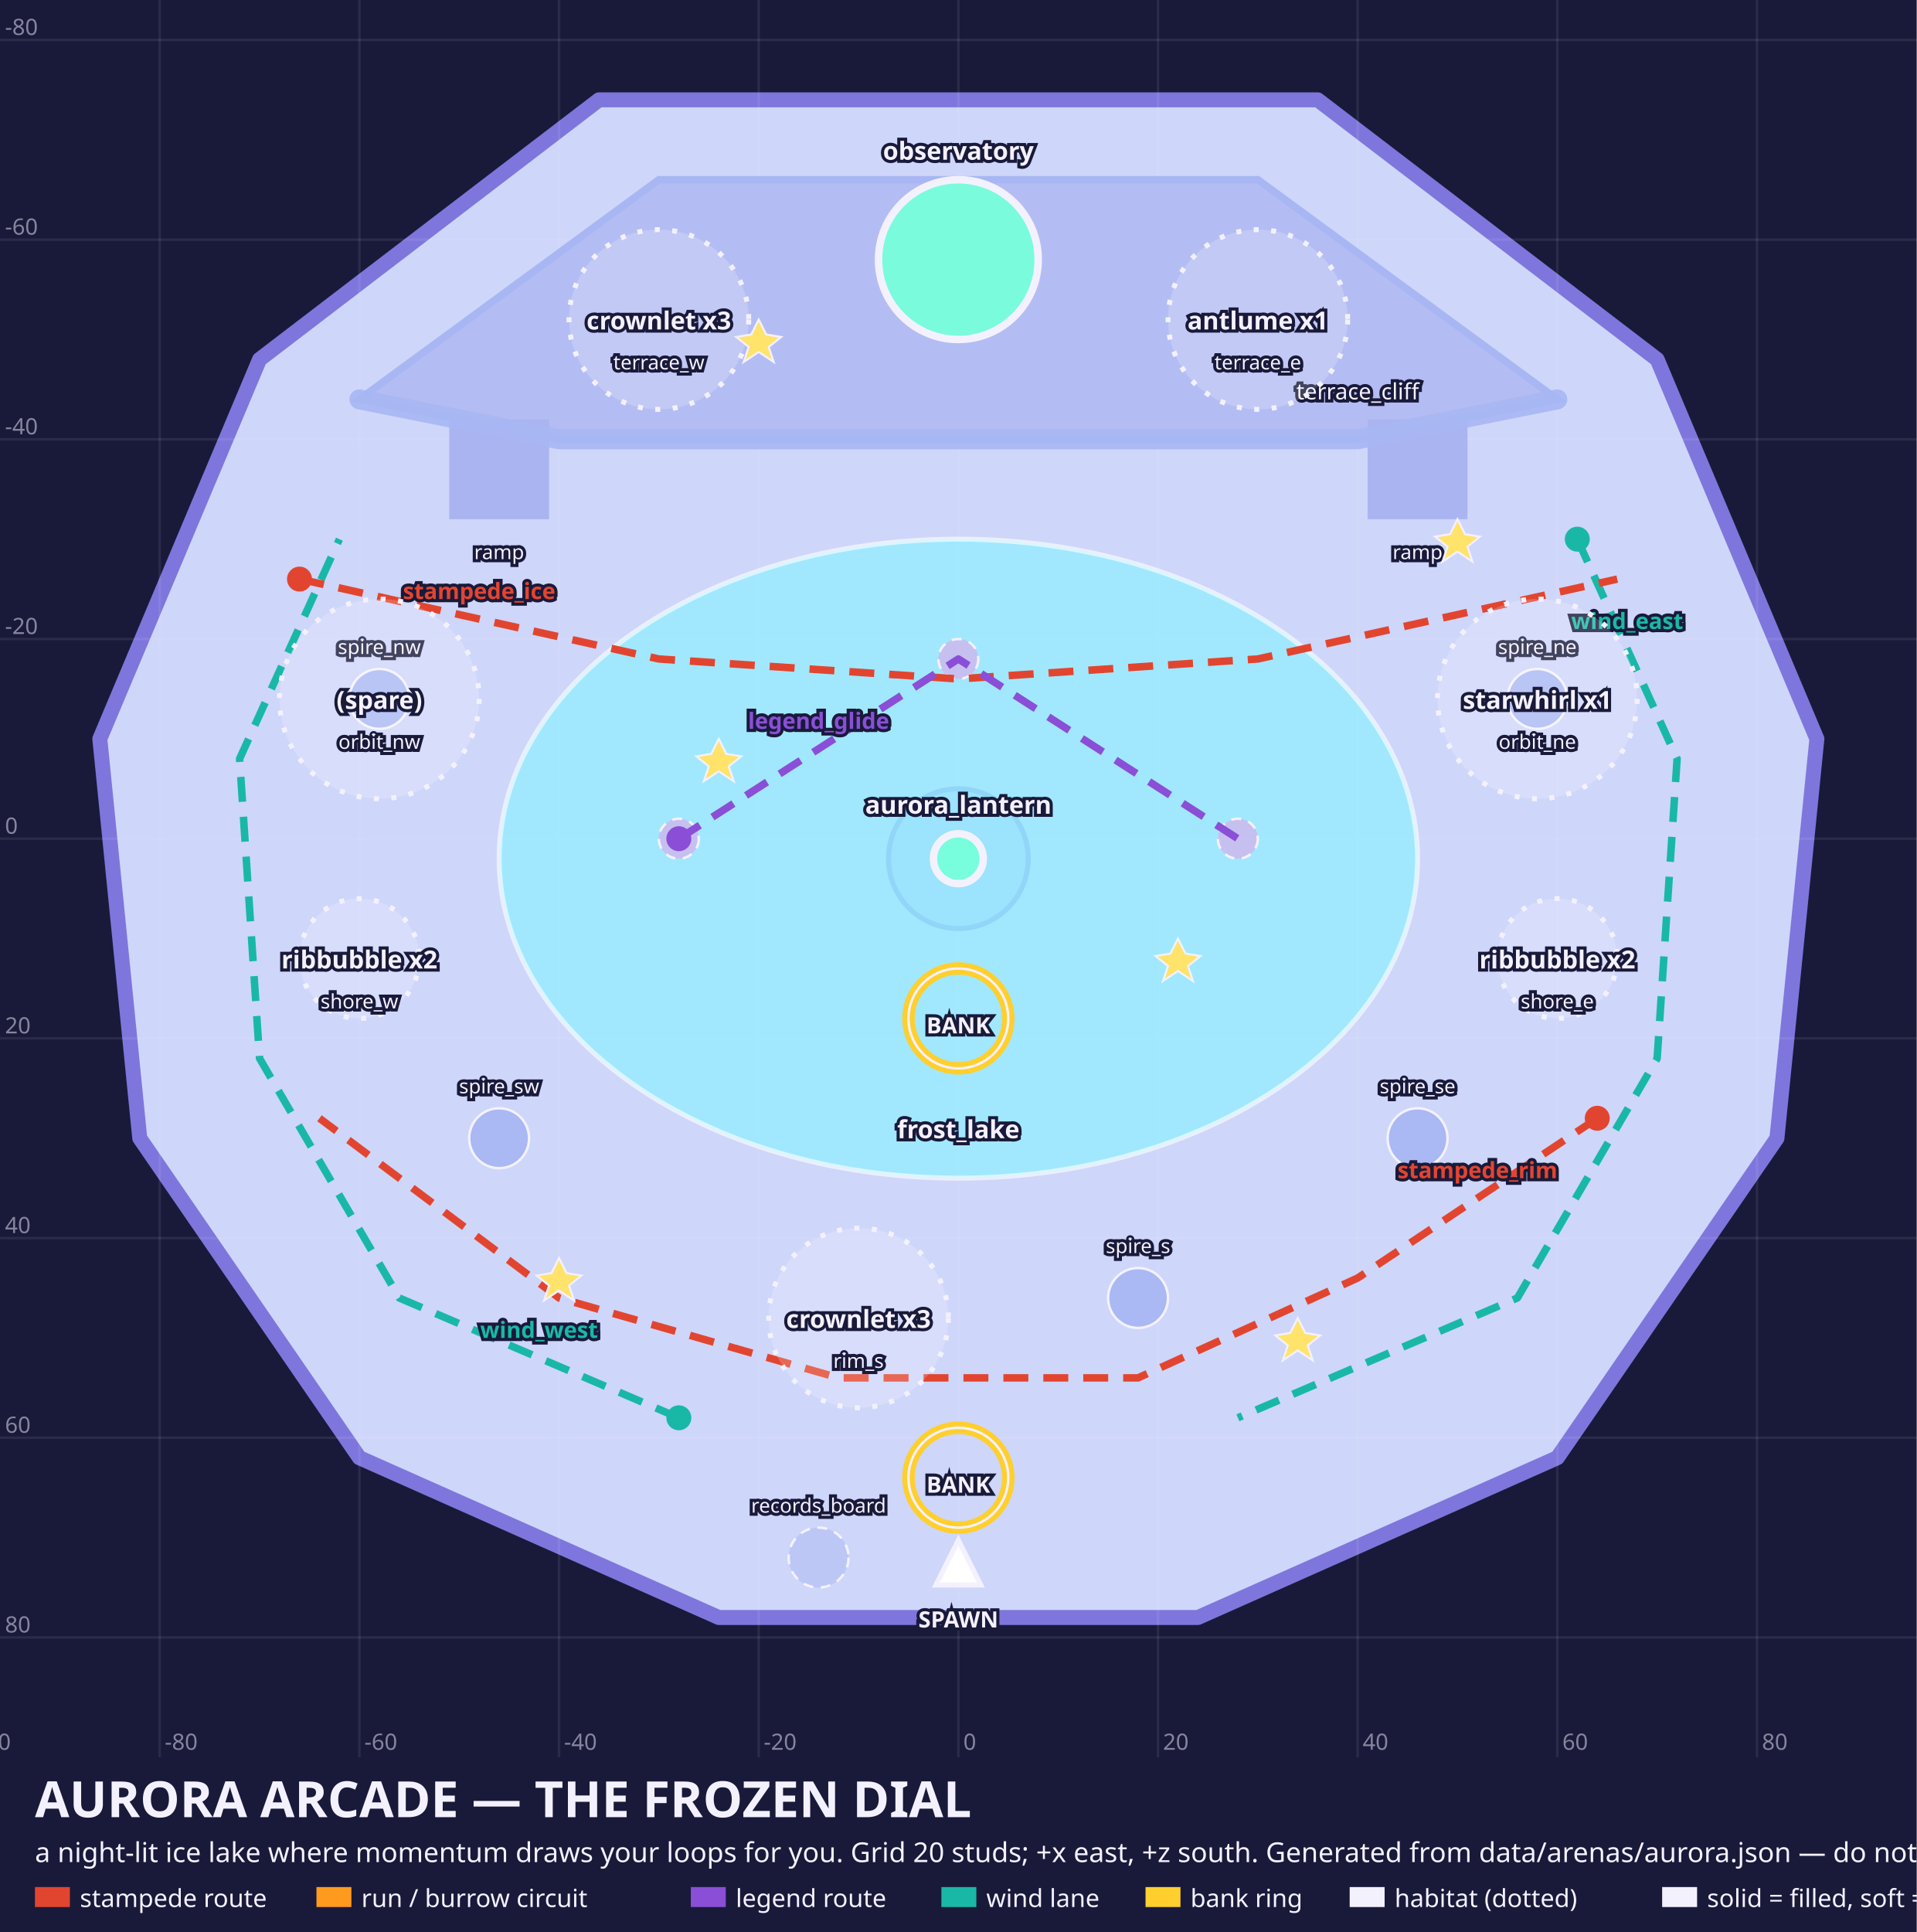
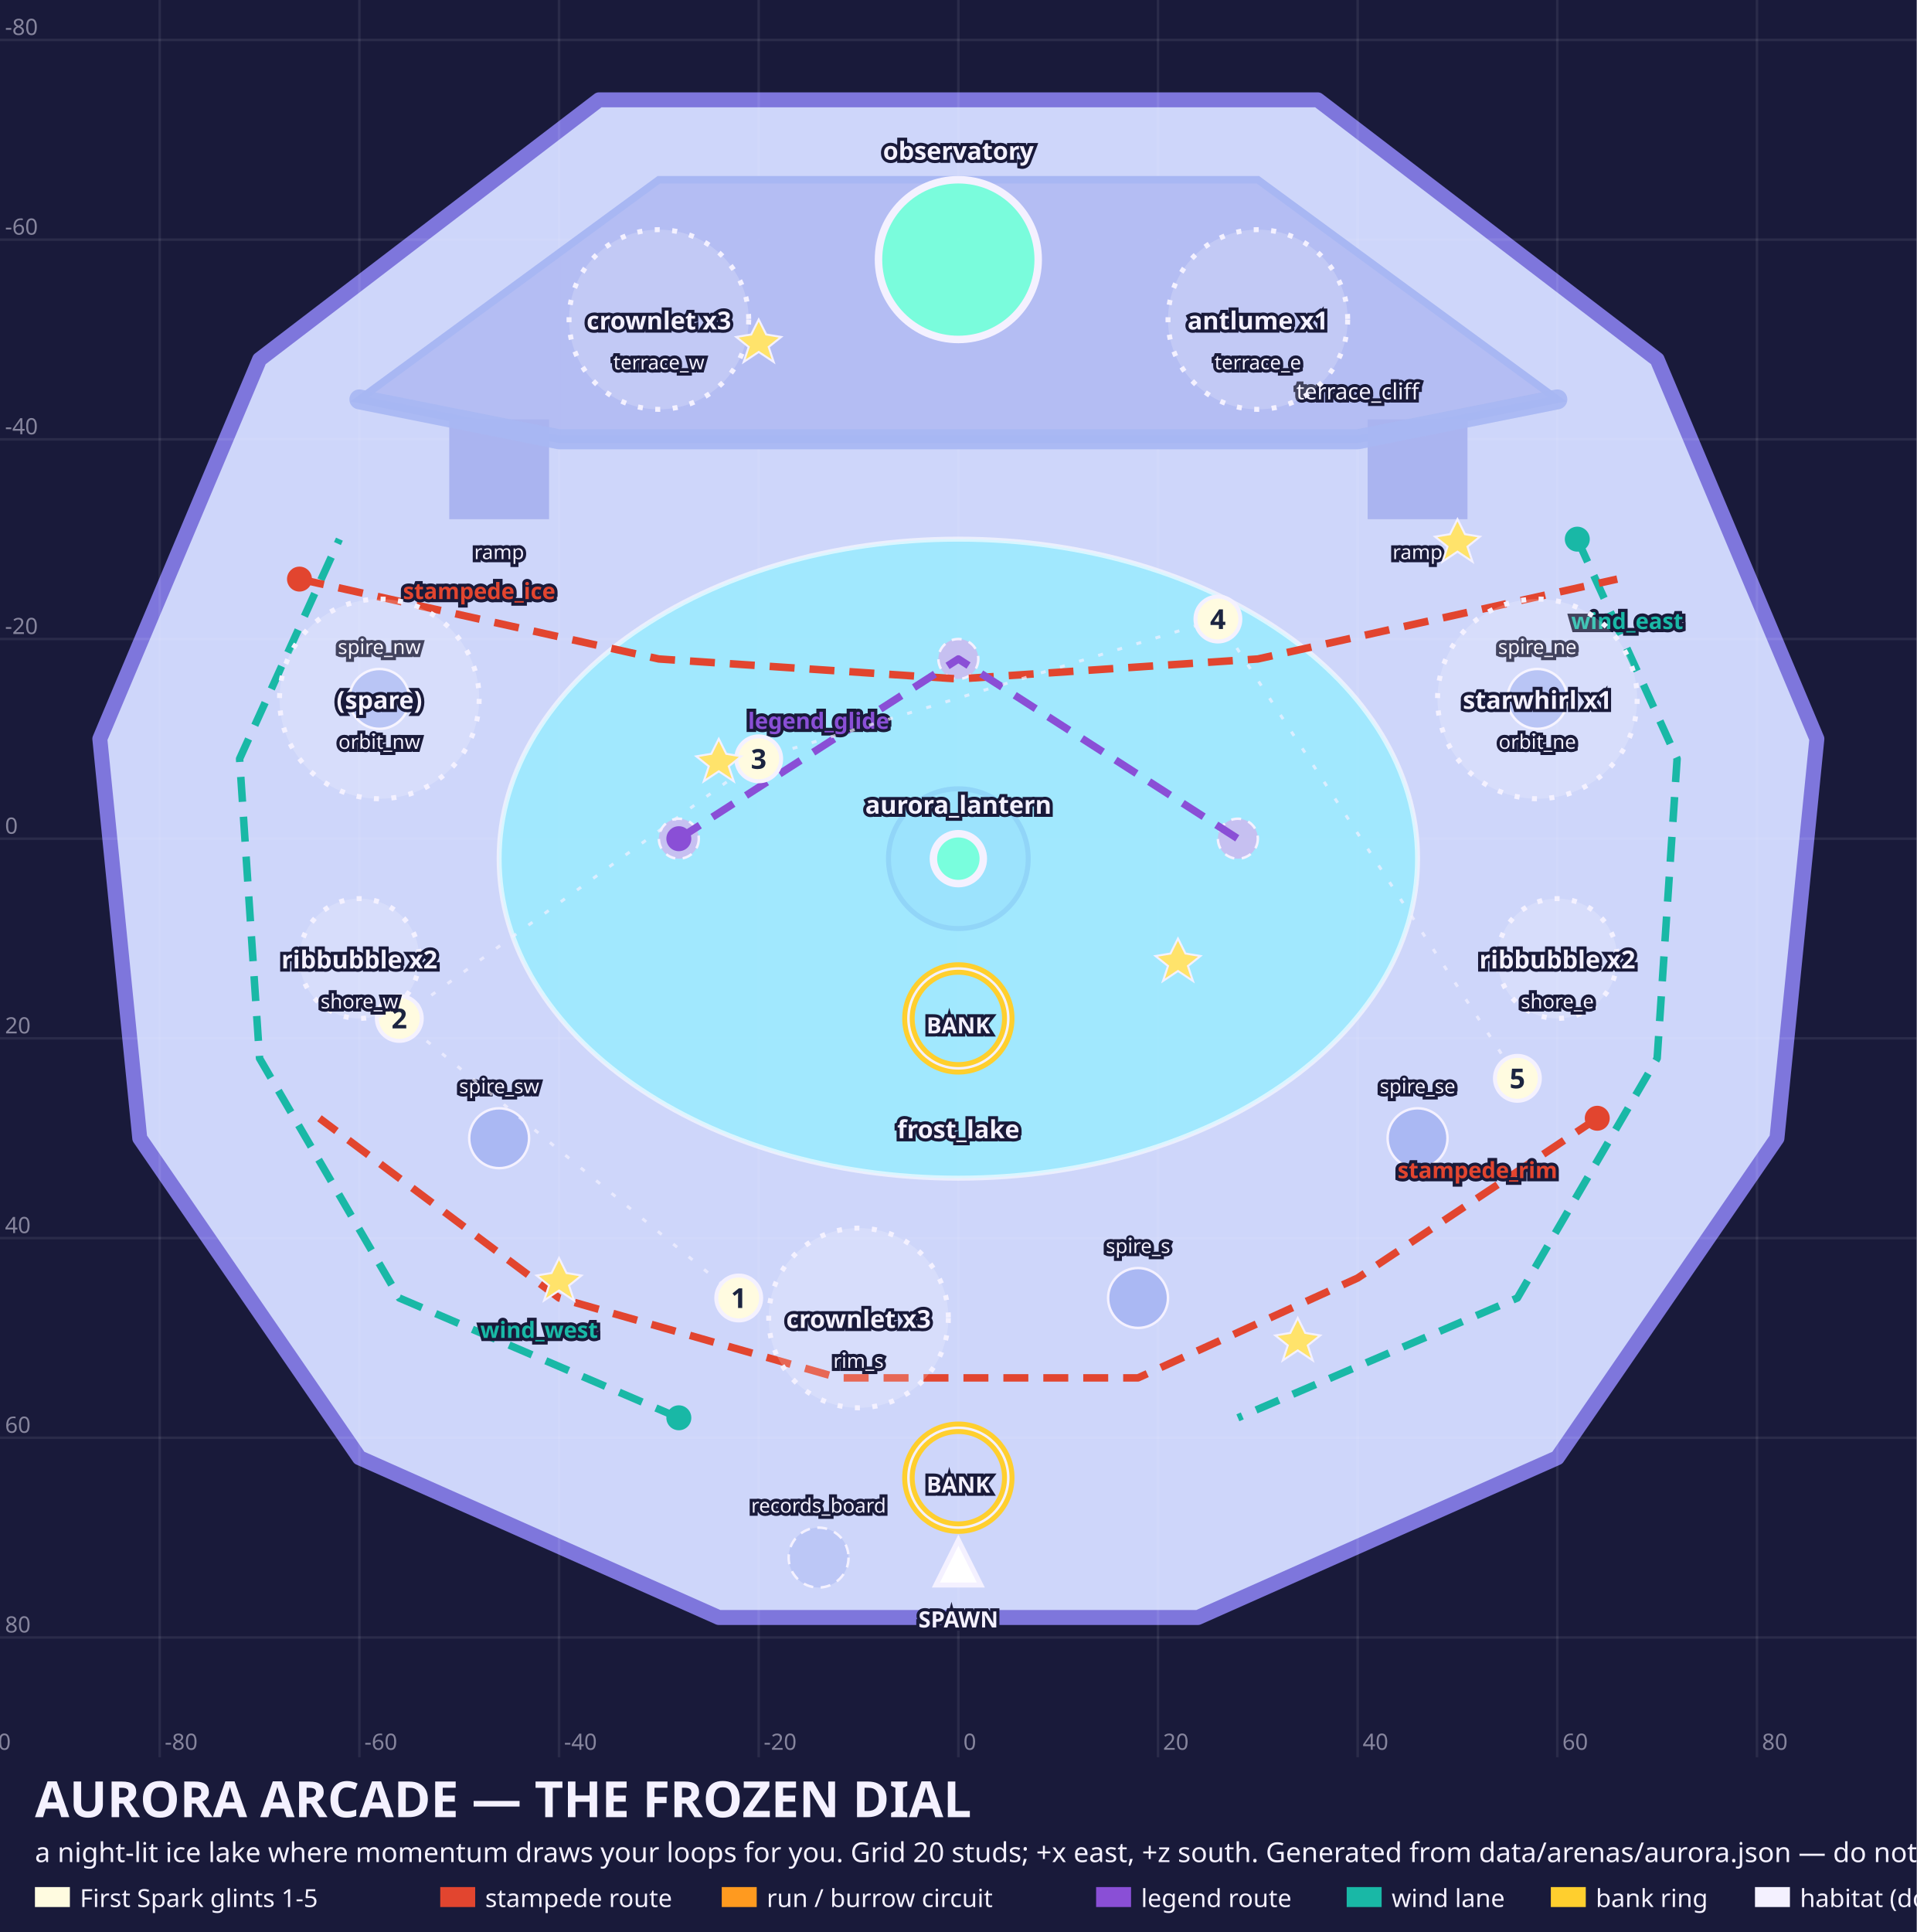
<svg xmlns="http://www.w3.org/2000/svg" viewBox="0 0 768 774" width="768" height="774" font-family="Verdana,sans-serif">
  <rect width="768" height="774" fill="#191a3a" />
  <polygon points="288,648 480,648 624,584 712,456 728,296 664,144 528,40 240,40 104,144 40,296 56,456 144,584" fill="rgb(206,214,250)" stroke="rgb(126,118,220)" stroke-width="6" stroke-linejoin="round" />
  <line x1="-16" y1="0" x2="-16" y2="704" stroke="#f4f1ff" stroke-opacity=".08" />
  <text x="-14" y="701" font-size="9" fill="#f4f1ff" fill-opacity=".5">-100</text>
  <line x1="64" y1="0" x2="64" y2="704" stroke="#f4f1ff" stroke-opacity=".08" />
  <text x="66" y="701" font-size="9" fill="#f4f1ff" fill-opacity=".5">-80</text>
  <line x1="144" y1="0" x2="144" y2="704" stroke="#f4f1ff" stroke-opacity=".08" />
  <text x="146" y="701" font-size="9" fill="#f4f1ff" fill-opacity=".5">-60</text>
  <line x1="224" y1="0" x2="224" y2="704" stroke="#f4f1ff" stroke-opacity=".08" />
  <text x="226" y="701" font-size="9" fill="#f4f1ff" fill-opacity=".5">-40</text>
  <line x1="304" y1="0" x2="304" y2="704" stroke="#f4f1ff" stroke-opacity=".08" />
  <text x="306" y="701" font-size="9" fill="#f4f1ff" fill-opacity=".5">-20</text>
  <line x1="384" y1="0" x2="384" y2="704" stroke="#f4f1ff" stroke-opacity=".08" />
  <text x="386" y="701" font-size="9" fill="#f4f1ff" fill-opacity=".5">0</text>
  <line x1="464" y1="0" x2="464" y2="704" stroke="#f4f1ff" stroke-opacity=".08" />
  <text x="466" y="701" font-size="9" fill="#f4f1ff" fill-opacity=".5">20</text>
  <line x1="544" y1="0" x2="544" y2="704" stroke="#f4f1ff" stroke-opacity=".08" />
  <text x="546" y="701" font-size="9" fill="#f4f1ff" fill-opacity=".5">40</text>
  <line x1="624" y1="0" x2="624" y2="704" stroke="#f4f1ff" stroke-opacity=".08" />
  <text x="626" y="701" font-size="9" fill="#f4f1ff" fill-opacity=".5">60</text>
  <line x1="704" y1="0" x2="704" y2="704" stroke="#f4f1ff" stroke-opacity=".08" />
  <text x="706" y="701" font-size="9" fill="#f4f1ff" fill-opacity=".5">80</text>
  <line x1="0" y1="-64" x2="768" y2="-64" stroke="#f4f1ff" stroke-opacity=".08" />
  <text x="2" y="-66" font-size="9" fill="#f4f1ff" fill-opacity=".5">-100</text>
  <line x1="0" y1="16" x2="768" y2="16" stroke="#f4f1ff" stroke-opacity=".08" />
  <text x="2" y="14" font-size="9" fill="#f4f1ff" fill-opacity=".5">-80</text>
  <line x1="0" y1="96" x2="768" y2="96" stroke="#f4f1ff" stroke-opacity=".08" />
  <text x="2" y="94" font-size="9" fill="#f4f1ff" fill-opacity=".5">-60</text>
  <line x1="0" y1="176" x2="768" y2="176" stroke="#f4f1ff" stroke-opacity=".08" />
  <text x="2" y="174" font-size="9" fill="#f4f1ff" fill-opacity=".5">-40</text>
  <line x1="0" y1="256" x2="768" y2="256" stroke="#f4f1ff" stroke-opacity=".08" />
  <text x="2" y="254" font-size="9" fill="#f4f1ff" fill-opacity=".5">-20</text>
  <line x1="0" y1="336" x2="768" y2="336" stroke="#f4f1ff" stroke-opacity=".08" />
  <text x="2" y="334" font-size="9" fill="#f4f1ff" fill-opacity=".5">0</text>
  <line x1="0" y1="416" x2="768" y2="416" stroke="#f4f1ff" stroke-opacity=".08" />
  <text x="2" y="414" font-size="9" fill="#f4f1ff" fill-opacity=".5">20</text>
  <line x1="0" y1="496" x2="768" y2="496" stroke="#f4f1ff" stroke-opacity=".08" />
  <text x="2" y="494" font-size="9" fill="#f4f1ff" fill-opacity=".5">40</text>
  <line x1="0" y1="576" x2="768" y2="576" stroke="#f4f1ff" stroke-opacity=".08" />
  <text x="2" y="574" font-size="9" fill="#f4f1ff" fill-opacity=".5">60</text>
  <line x1="0" y1="656" x2="768" y2="656" stroke="#f4f1ff" stroke-opacity=".08" />
  <text x="2" y="654" font-size="9" fill="#f4f1ff" fill-opacity=".5">80</text>
  <polygon points="144,160 264,72 504,72 624,160 544,176 224,176" fill="rgb(170,180,240)" fill-opacity=".75" stroke="rgb(168,183,243)" stroke-width="3" />
  <line x1="200" y1="208" x2="200" y2="168" stroke="rgb(170,180,240)" stroke-width="40" />
  <text x="200" y="224" font-size="8" font-weight="normal" text-anchor="middle" fill="#f4f1ff" stroke="#191a3a" stroke-width="2.5" paint-order="stroke">ramp</text>
  <line x1="568" y1="208" x2="568" y2="168" stroke="rgb(170,180,240)" stroke-width="40" />
  <text x="568" y="224" font-size="8" font-weight="normal" text-anchor="middle" fill="#f4f1ff" stroke="#191a3a" stroke-width="2.5" paint-order="stroke">ramp</text>
  <circle cx="384" cy="344" r="28" fill="rgb(170,180,240)" fill-opacity="0.75" stroke="rgb(126,118,220)" stroke-dasharray="0" stroke-width="2" />
  <ellipse cx="384" cy="344" rx="184" ry="128" fill="rgb(150,236,255)" fill-opacity=".8" stroke="#fff" stroke-opacity=".6" stroke-width="2" />
  <text x="384" y="456" font-size="10" font-weight="bold" text-anchor="middle" fill="#f4f1ff" stroke="#191a3a" stroke-width="2.5" paint-order="stroke">frost_lake</text>
  <circle cx="384" cy="344" r="10.0" fill="rgb(120,255,220)" fill-opacity="0.95" stroke="#f4f1ff" stroke-width="3" />
  <text x="384" y="326" font-size="10" font-weight="bold" text-anchor="middle" fill="#f4f1ff" stroke="#191a3a" stroke-width="2.5" paint-order="stroke">aurora_lantern</text>
  <circle cx="384" cy="104" r="32" fill="rgb(120,255,220)" fill-opacity="0.95" stroke="#f4f1ff" stroke-width="3" />
  <text x="384" y="64" font-size="10" font-weight="bold" text-anchor="middle" fill="#f4f1ff" stroke="#191a3a" stroke-width="2.5" paint-order="stroke">observatory</text>
  <circle cx="152" cy="280" r="12" fill="rgb(168,183,243)" fill-opacity="0.95" stroke="#f4f1ff" stroke-width="1" />
  <text x="152" y="262" font-size="8" font-weight="normal" text-anchor="middle" fill="#f4f1ff" stroke="#191a3a" stroke-width="2.5" paint-order="stroke">spire_nw</text>
  <circle cx="616" cy="280" r="12" fill="rgb(168,183,243)" fill-opacity="0.95" stroke="#f4f1ff" stroke-width="1" />
  <text x="616" y="262" font-size="8" font-weight="normal" text-anchor="middle" fill="#f4f1ff" stroke="#191a3a" stroke-width="2.5" paint-order="stroke">spire_ne</text>
  <circle cx="200" cy="456" r="12" fill="rgb(168,183,243)" fill-opacity="0.95" stroke="#f4f1ff" stroke-width="1" />
  <text x="200" y="438" font-size="8" font-weight="normal" text-anchor="middle" fill="#f4f1ff" stroke="#191a3a" stroke-width="2.5" paint-order="stroke">spire_sw</text>
  <circle cx="568" cy="456" r="12" fill="rgb(168,183,243)" fill-opacity="0.95" stroke="#f4f1ff" stroke-width="1" />
  <text x="568" y="438" font-size="8" font-weight="normal" text-anchor="middle" fill="#f4f1ff" stroke="#191a3a" stroke-width="2.5" paint-order="stroke">spire_se</text>
  <circle cx="456" cy="520" r="12" fill="rgb(168,183,243)" fill-opacity="0.95" stroke="#f4f1ff" stroke-width="1" />
  <text x="456" y="502" font-size="8" font-weight="normal" text-anchor="middle" fill="#f4f1ff" stroke="#191a3a" stroke-width="2.5" paint-order="stroke">spire_s</text>
  <circle cx="272" cy="336" r="8" fill="rgb(244,146,226)" fill-opacity="0.45" stroke="#f4f1ff" stroke-width="1" stroke-dasharray="4 3" />
  <circle cx="496" cy="336" r="8" fill="rgb(244,146,226)" fill-opacity="0.45" stroke="#f4f1ff" stroke-width="1" stroke-dasharray="4 3" />
  <circle cx="384" cy="264" r="8" fill="rgb(244,146,226)" fill-opacity="0.45" stroke="#f4f1ff" stroke-width="1" stroke-dasharray="4 3" />
  <polyline points="144,160 224,176 544,176 624,160" fill="none" stroke="rgb(168,183,243)" stroke-width="8" stroke-linejoin="round" stroke-linecap="round" stroke-opacity=".9" />
  <text x="544" y="160" font-size="9" font-weight="normal" text-anchor="middle" fill="#f4f1ff" stroke="#191a3a" stroke-width="2.5" paint-order="stroke">terrace_cliff</text>
  <circle cx="328" cy="624" r="12" fill="rgb(168,183,243)" fill-opacity="0.45" stroke="#f4f1ff" stroke-width="1" stroke-dasharray="4 3" />
  <text x="328" y="606" font-size="8" font-weight="normal" text-anchor="middle" fill="#f4f1ff" stroke="#191a3a" stroke-width="2.5" paint-order="stroke">records_board</text>
  <polyline points="272,568 160,520 104,424 96,304 136,216" fill="none" stroke="#19b8a6" stroke-width="3" stroke-dasharray="10 6" stroke-linejoin="round" />
  <circle cx="272" cy="568" r="5" fill="#19b8a6" />
  <text x="216" y="536" font-size="9" font-weight="bold" text-anchor="middle" fill="#19b8a6" stroke="#191a3a" stroke-width="2.5" paint-order="stroke">wind_west</text>
  <polyline points="632,216 672,304 664,424 608,520 496,568" fill="none" stroke="#19b8a6" stroke-width="3" stroke-dasharray="10 6" stroke-linejoin="round" />
  <circle cx="632" cy="216" r="5" fill="#19b8a6" />
  <text x="652" y="252" font-size="9" font-weight="bold" text-anchor="middle" fill="#19b8a6" stroke="#191a3a" stroke-width="2.5" paint-order="stroke">wind_east</text>
  <polyline points="120,232 264,264 384,272 504,264 648,232" fill="none" stroke="#e2452f" stroke-width="3" stroke-dasharray="10 6" stroke-linejoin="round" />
  <circle cx="120" cy="232" r="5" fill="#e2452f" />
  <text x="192" y="240" font-size="9" font-weight="bold" text-anchor="middle" fill="#e2452f" stroke="#191a3a" stroke-width="2.5" paint-order="stroke">stampede_ice</text>
  <polyline points="640,448 544,512 456,552 336,552 224,520 128,448" fill="none" stroke="#e2452f" stroke-width="3" stroke-dasharray="10 6" stroke-linejoin="round" />
  <circle cx="640" cy="448" r="5" fill="#e2452f" />
  <text x="592" y="472" font-size="9" font-weight="bold" text-anchor="middle" fill="#e2452f" stroke="#191a3a" stroke-width="2.5" paint-order="stroke">stampede_rim</text>
  <polyline points="272,336 384,264 496,336" fill="none" stroke="#8a4fd6" stroke-width="3" stroke-dasharray="10 6" stroke-linejoin="round" />
  <circle cx="272" cy="336" r="5" fill="#8a4fd6" />
  <text x="328" y="292" font-size="9" font-weight="bold" text-anchor="middle" fill="#8a4fd6" stroke="#191a3a" stroke-width="2.5" paint-order="stroke">legend_glide</text>
+   <polyline points="296,520 160,408 304,304 488,248 608,432" fill="none" stroke="#f4f1ff" stroke-width="1.2" stroke-dasharray="2 6" stroke-opacity=".7" />
+   <circle cx="296" cy="520" r="9" fill="#fffbe0" stroke="#f4f1ff" stroke-width="1.6" />
+   <text x="296" y="524" font-size="11" font-weight="bold" text-anchor="middle" fill="#1b2440">1</text>
+   <circle cx="160" cy="408" r="9" fill="#fffbe0" stroke="#f4f1ff" stroke-width="1.6" />
+   <text x="160" y="412" font-size="11" font-weight="bold" text-anchor="middle" fill="#1b2440">2</text>
+   <circle cx="304" cy="304" r="9" fill="#fffbe0" stroke="#f4f1ff" stroke-width="1.6" />
+   <text x="304" y="308" font-size="11" font-weight="bold" text-anchor="middle" fill="#1b2440">3</text>
+   <circle cx="488" cy="248" r="9" fill="#fffbe0" stroke="#f4f1ff" stroke-width="1.6" />
+   <text x="488" y="252" font-size="11" font-weight="bold" text-anchor="middle" fill="#1b2440">4</text>
+   <circle cx="608" cy="432" r="9" fill="#fffbe0" stroke="#f4f1ff" stroke-width="1.6" />
+   <text x="608" y="436" font-size="11" font-weight="bold" text-anchor="middle" fill="#1b2440">5</text>
  <circle cx="344" cy="528" r="36" fill="#fff" fill-opacity=".18" stroke="#f4f1ff" stroke-width="2" stroke-dasharray="2 5" />
  <text x="344" y="532" font-size="10" font-weight="bold" text-anchor="middle" fill="#f4f1ff" stroke="#191a3a" stroke-width="2.5" paint-order="stroke">crownlet x3</text>
  <text x="344" y="548" font-size="8" font-weight="normal" text-anchor="middle" fill="#f4f1ff" stroke="#191a3a" stroke-width="2.5" paint-order="stroke">rim_s</text>
  <circle cx="264" cy="128" r="36" fill="#fff" fill-opacity=".18" stroke="#f4f1ff" stroke-width="2" stroke-dasharray="2 5" />
  <text x="264" y="132" font-size="10" font-weight="bold" text-anchor="middle" fill="#f4f1ff" stroke="#191a3a" stroke-width="2.5" paint-order="stroke">crownlet x3</text>
  <text x="264" y="148" font-size="8" font-weight="normal" text-anchor="middle" fill="#f4f1ff" stroke="#191a3a" stroke-width="2.5" paint-order="stroke">terrace_w</text>
  <circle cx="504" cy="128" r="36" fill="#fff" fill-opacity=".18" stroke="#f4f1ff" stroke-width="2" stroke-dasharray="2 5" />
  <text x="504" y="132" font-size="10" font-weight="bold" text-anchor="middle" fill="#f4f1ff" stroke="#191a3a" stroke-width="2.5" paint-order="stroke">antlume x1</text>
  <text x="504" y="148" font-size="8" font-weight="normal" text-anchor="middle" fill="#f4f1ff" stroke="#191a3a" stroke-width="2.5" paint-order="stroke">terrace_e</text>
  <circle cx="624" cy="384" r="24" fill="#fff" fill-opacity=".18" stroke="#f4f1ff" stroke-width="2" stroke-dasharray="2 5" />
  <text x="624" y="388" font-size="10" font-weight="bold" text-anchor="middle" fill="#f4f1ff" stroke="#191a3a" stroke-width="2.5" paint-order="stroke">ribbubble x2</text>
  <text x="624" y="404" font-size="8" font-weight="normal" text-anchor="middle" fill="#f4f1ff" stroke="#191a3a" stroke-width="2.5" paint-order="stroke">shore_e</text>
  <circle cx="144" cy="384" r="24" fill="#fff" fill-opacity=".18" stroke="#f4f1ff" stroke-width="2" stroke-dasharray="2 5" />
  <text x="144" y="388" font-size="10" font-weight="bold" text-anchor="middle" fill="#f4f1ff" stroke="#191a3a" stroke-width="2.5" paint-order="stroke">ribbubble x2</text>
  <text x="144" y="404" font-size="8" font-weight="normal" text-anchor="middle" fill="#f4f1ff" stroke="#191a3a" stroke-width="2.5" paint-order="stroke">shore_w</text>
  <circle cx="616" cy="280" r="40" fill="#fff" fill-opacity=".18" stroke="#f4f1ff" stroke-width="2" stroke-dasharray="2 5" />
  <text x="616" y="284" font-size="10" font-weight="bold" text-anchor="middle" fill="#f4f1ff" stroke="#191a3a" stroke-width="2.5" paint-order="stroke">starwhirl x1</text>
  <text x="616" y="300" font-size="8" font-weight="normal" text-anchor="middle" fill="#f4f1ff" stroke="#191a3a" stroke-width="2.5" paint-order="stroke">orbit_ne</text>
  <circle cx="152" cy="280" r="40" fill="#fff" fill-opacity=".18" stroke="#f4f1ff" stroke-width="2" stroke-dasharray="2 5" />
  <text x="152" y="284" font-size="10" font-weight="bold" text-anchor="middle" fill="#f4f1ff" stroke="#191a3a" stroke-width="2.5" paint-order="stroke">(spare)</text>
  <text x="152" y="300" font-size="8" font-weight="normal" text-anchor="middle" fill="#f4f1ff" stroke="#191a3a" stroke-width="2.5" paint-order="stroke">orbit_nw</text>
  <circle cx="384" cy="592" r="20" fill="none" stroke="#ffcf2e" stroke-width="5" />
  <circle cx="384" cy="592" r="20" fill="none" stroke="#f4f1ff" stroke-width="1" />
  <text x="384" y="598" font-size="9" font-weight="bold" text-anchor="middle" fill="#f4f1ff" stroke="#191a3a" stroke-width="2.5" paint-order="stroke">BANK</text>
  <circle cx="384" cy="408" r="20" fill="none" stroke="#ffcf2e" stroke-width="5" />
  <circle cx="384" cy="408" r="20" fill="none" stroke="#f4f1ff" stroke-width="1" />
  <text x="384" y="414" font-size="9" font-weight="bold" text-anchor="middle" fill="#f4f1ff" stroke="#191a3a" stroke-width="2.5" paint-order="stroke">BANK</text>
  <path d="M288 296 l3 6 6 1 -5 4 2 6 -6 -4 -6 4 2 -6 -5 -4 6 -1z" fill="#ffe36b" stroke="#f4f1ff" stroke-width=".8" />
  <path d="M472 376 l3 6 6 1 -5 4 2 6 -6 -4 -6 4 2 -6 -5 -4 6 -1z" fill="#ffe36b" stroke="#f4f1ff" stroke-width=".8" />
  <path d="M584 208 l3 6 6 1 -5 4 2 6 -6 -4 -6 4 2 -6 -5 -4 6 -1z" fill="#ffe36b" stroke="#f4f1ff" stroke-width=".8" />
  <path d="M224 504 l3 6 6 1 -5 4 2 6 -6 -4 -6 4 2 -6 -5 -4 6 -1z" fill="#ffe36b" stroke="#f4f1ff" stroke-width=".8" />
  <path d="M520 528 l3 6 6 1 -5 4 2 6 -6 -4 -6 4 2 -6 -5 -4 6 -1z" fill="#ffe36b" stroke="#f4f1ff" stroke-width=".8" />
  <path d="M304 128 l3 6 6 1 -5 4 2 6 -6 -4 -6 4 2 -6 -5 -4 6 -1z" fill="#ffe36b" stroke="#f4f1ff" stroke-width=".8" />
  <path d="M375 635 L384 617 L393 635z" fill="#fff" stroke="#f4f1ff" stroke-width="2" />
  <text x="384" y="652" font-size="9" font-weight="bold" text-anchor="middle" fill="#f4f1ff" stroke="#191a3a" stroke-width="2.5" paint-order="stroke">SPAWN</text>
  <text x="14" y="728" font-size="20" font-weight="bold" fill="#f4f1ff">AURORA ARCADE — THE FROZEN DIAL</text>
  <text x="14" y="746" font-size="11" fill="#f4f1ff">a night-lit ice lake where momentum draws your loops for you. Grid 20 studs; +x east, +z south. Generated from data/arenas/aurora.json — do not edit by hand.</text>
-   <rect x="14" y="756" width="14" height="8" fill="#e2452f" />
-   <text x="32" y="764" font-size="10" fill="#f4f1ff">stampede route</text>
-   <rect x="126.8" y="756" width="14" height="8" fill="#ff9a1f" />
-   <text x="144.8" y="764" font-size="10" fill="#f4f1ff">run / burrow circuit</text>
-   <rect x="276.8" y="756" width="14" height="8" fill="#8a4fd6" />
-   <text x="294.8" y="764" font-size="10" fill="#f4f1ff">legend route</text>
-   <rect x="377.2" y="756" width="14" height="8" fill="#19b8a6" />
-   <text x="395.2" y="764" font-size="10" fill="#f4f1ff">wind lane</text>
-   <rect x="459" y="756" width="14" height="8" fill="#ffcf2e" />
-   <text x="477" y="764" font-size="10" fill="#f4f1ff">bank ring</text>
-   <rect x="540.8" y="756" width="14" height="8" fill="#f4f1ff" />
-   <text x="558.8" y="764" font-size="10" fill="#f4f1ff">habitat (dotted)</text>
-   <rect x="666" y="756" width="14" height="8" fill="#f4f1ff" />
-   <text x="684" y="764" font-size="10" fill="#f4f1ff">solid = filled, soft = dashed</text>
+   <rect x="14" y="756" width="14" height="8" fill="#fffbe0" />
+   <text x="32" y="764" font-size="10" fill="#f4f1ff">First Spark glints 1-5</text>
+   <rect x="176.4" y="756" width="14" height="8" fill="#e2452f" />
+   <text x="194.4" y="764" font-size="10" fill="#f4f1ff">stampede route</text>
+   <rect x="289.2" y="756" width="14" height="8" fill="#ff9a1f" />
+   <text x="307.2" y="764" font-size="10" fill="#f4f1ff">run / burrow circuit</text>
+   <rect x="439.2" y="756" width="14" height="8" fill="#8a4fd6" />
+   <text x="457.2" y="764" font-size="10" fill="#f4f1ff">legend route</text>
+   <rect x="539.6" y="756" width="14" height="8" fill="#19b8a6" />
+   <text x="557.6" y="764" font-size="10" fill="#f4f1ff">wind lane</text>
+   <rect x="621.4" y="756" width="14" height="8" fill="#ffcf2e" />
+   <text x="639.4" y="764" font-size="10" fill="#f4f1ff">bank ring</text>
+   <rect x="703.2" y="756" width="14" height="8" fill="#f4f1ff" />
+   <text x="721.2" y="764" font-size="10" fill="#f4f1ff">habitat (dotted)</text>
+   <rect x="828.4" y="756" width="14" height="8" fill="#f4f1ff" />
+   <text x="846.4" y="764" font-size="10" fill="#f4f1ff">solid = filled, soft = dashed</text>
</svg>
